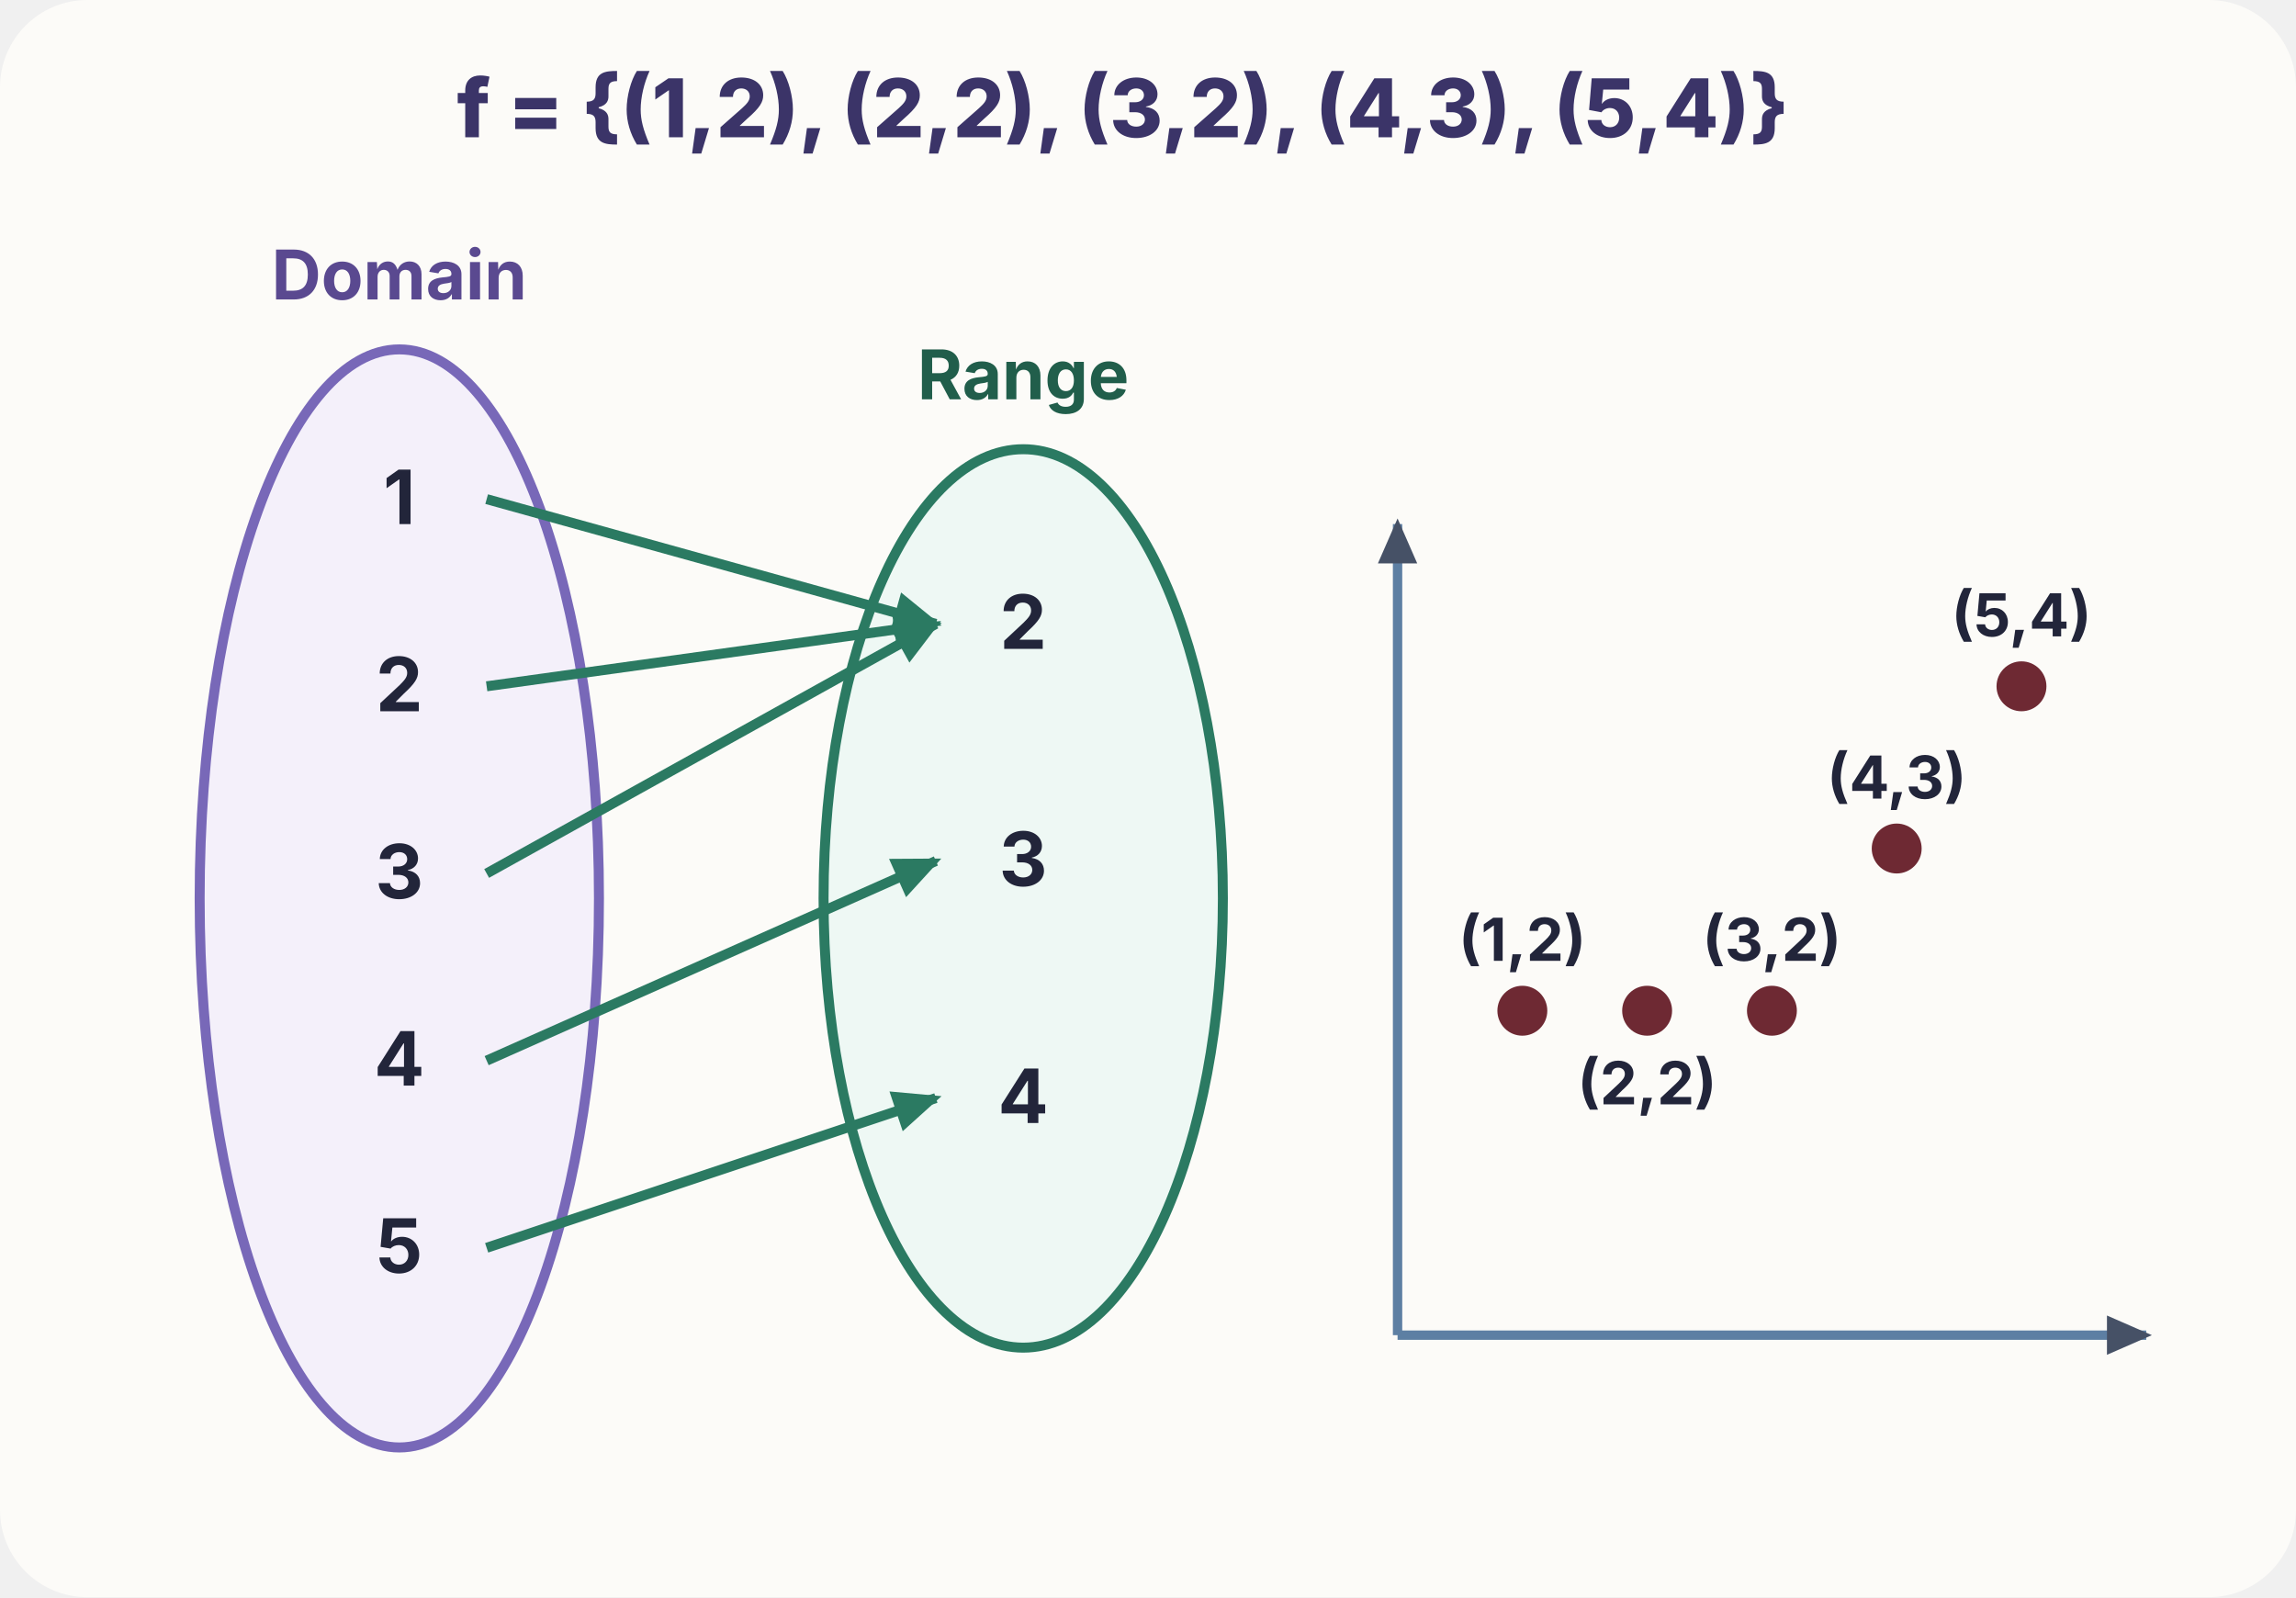
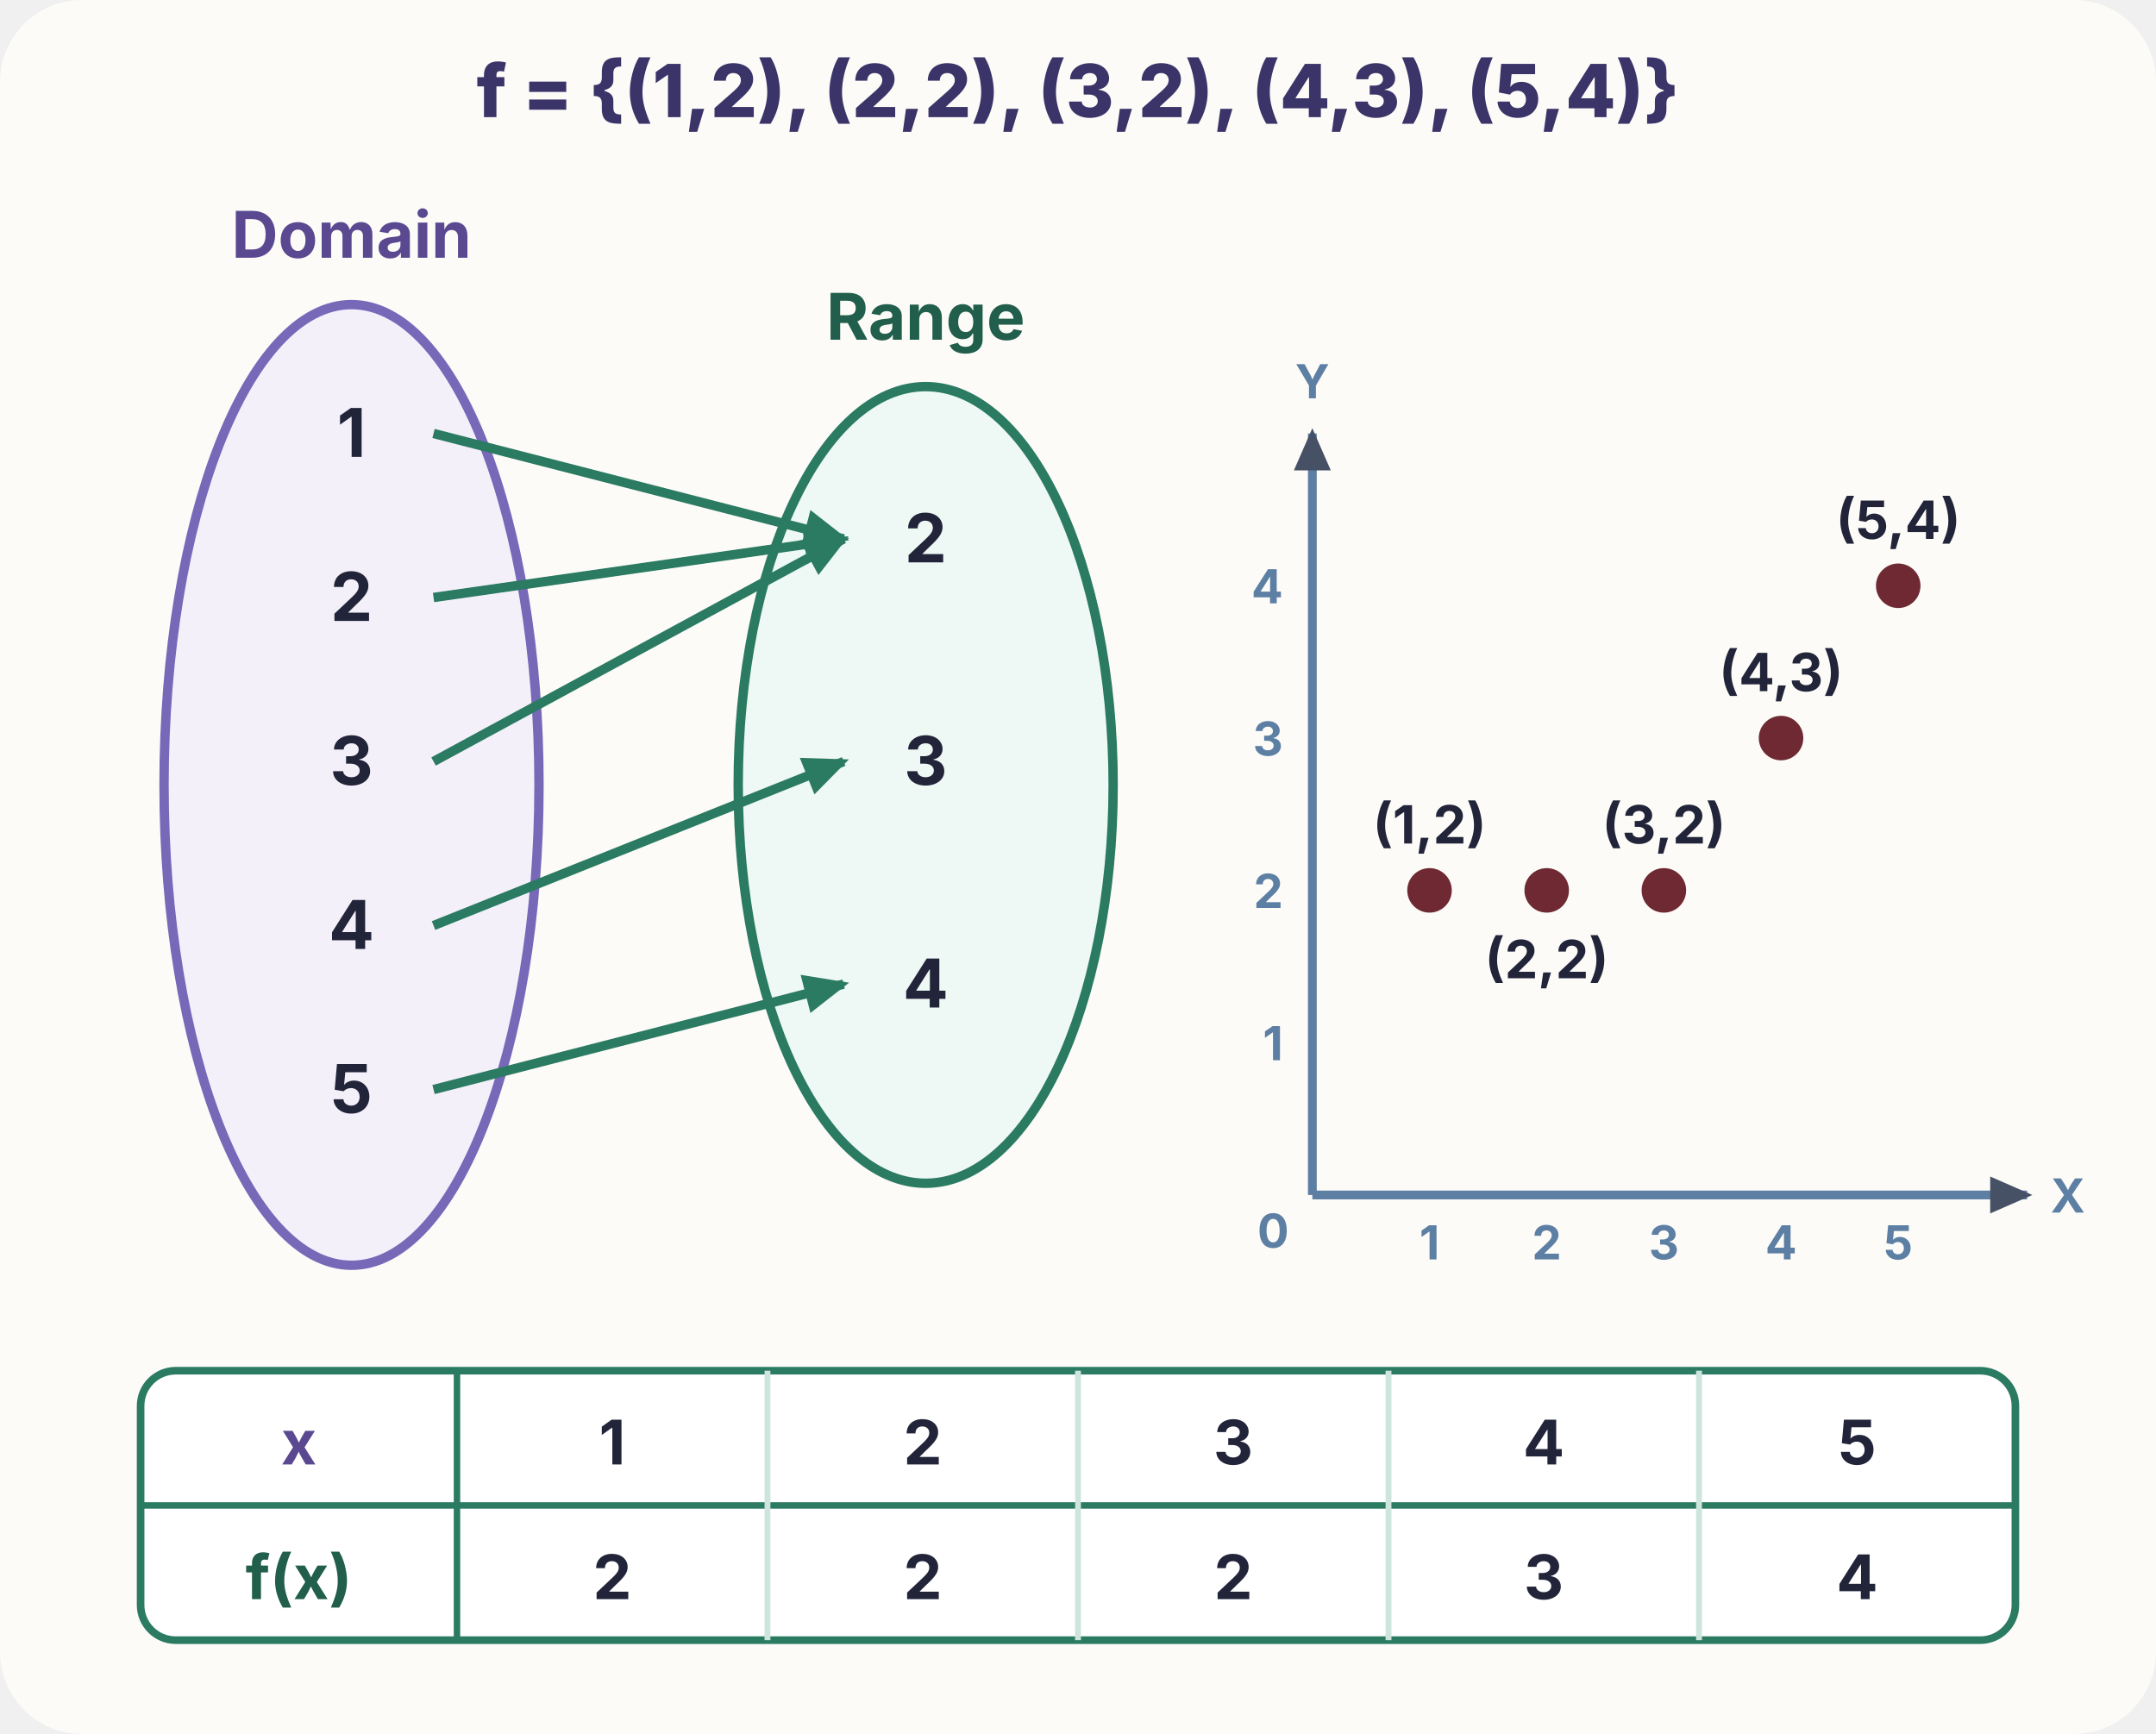
- <svg xmlns="http://www.w3.org/2000/svg" viewBox="0 0 368 256" width="100%" role="img" aria-label="Many-to-one arrow diagram and graph for Exercise 1.4 Q3">
+ <svg xmlns="http://www.w3.org/2000/svg" viewBox="0 0 368 296" width="100%" role="img" aria-label="Many-to-one arrow diagram, table and graph for Exercise 1.4 Q3">
  <defs>
    <marker id="arr" viewBox="0 0 10 10" refX="8" refY="5" markerWidth="6" markerHeight="6" orient="auto-start-reverse">
      <path d="M1 1.5 L9 5 L1 8.5 Z" fill="#465166" />
-     </marker>
-     <marker id="arrAccent" viewBox="0 0 10 10" refX="8" refY="5" markerWidth="6" markerHeight="6" orient="auto-start-reverse">
-       <path d="M1 1.5 L9 5 L1 8.5 Z" fill="#6E2933" />
    </marker>
    <marker id="arrTeal" viewBox="0 0 10 10" refX="8" refY="5" markerWidth="6" markerHeight="6" orient="auto-start-reverse">
      <path d="M1 1.5 L9 5 L1 8.5 Z" fill="#2B7A62" />
    </marker>
  </defs>
  <rect width="100%" height="100%" rx="14" fill="#FCFBF8" />
-   <text x="180" y="22" font-family="system-ui,-apple-system,sans-serif" font-size="13" font-weight="800" fill="#3B3468" text-anchor="middle">f = {(1,2), (2,2), (3,2), (4,3), (5,4)}</text>
-   <ellipse cx="64" cy="144" rx="32" ry="88" fill="#F4F0FA" stroke="#7868B8" stroke-width="1.6" />
-   <ellipse cx="164" cy="144" rx="32" ry="72" fill="#EEF8F4" stroke="#2B7A62" stroke-width="1.6" />
-   <text x="64" y="48" font-family="system-ui,-apple-system,sans-serif" font-size="11" font-weight="750" fill="#5A4990" text-anchor="middle">Domain</text>
-   <text x="164" y="64" font-family="system-ui,-apple-system,sans-serif" font-size="11" font-weight="750" fill="#215E4B" text-anchor="middle">Range</text>
-   <text x="64" y="84" font-family="system-ui,-apple-system,sans-serif" font-size="12" font-weight="750" fill="#22253A" text-anchor="middle">1</text>
-   <text x="64" y="114" font-family="system-ui,-apple-system,sans-serif" font-size="12" font-weight="750" fill="#22253A" text-anchor="middle">2</text>
-   <text x="64" y="144" font-family="system-ui,-apple-system,sans-serif" font-size="12" font-weight="750" fill="#22253A" text-anchor="middle">3</text>
-   <text x="64" y="174" font-family="system-ui,-apple-system,sans-serif" font-size="12" font-weight="750" fill="#22253A" text-anchor="middle">4</text>
-   <text x="64" y="204" font-family="system-ui,-apple-system,sans-serif" font-size="12" font-weight="750" fill="#22253A" text-anchor="middle">5</text>
-   <text x="164" y="104" font-family="system-ui,-apple-system,sans-serif" font-size="12" font-weight="750" fill="#22253A" text-anchor="middle">2</text>
-   <text x="164" y="142" font-family="system-ui,-apple-system,sans-serif" font-size="12" font-weight="750" fill="#22253A" text-anchor="middle">3</text>
-   <text x="164" y="180" font-family="system-ui,-apple-system,sans-serif" font-size="12" font-weight="750" fill="#22253A" text-anchor="middle">4</text>
-   <line x1="78" y1="80" x2="150" y2="100" stroke="#2B7A62" stroke-width="1.6" marker-end="url(#arrTeal)" />
-   <line x1="78" y1="110" x2="150" y2="100" stroke="#2B7A62" stroke-width="1.6" marker-end="url(#arrTeal)" />
-   <line x1="78" y1="140" x2="150" y2="100" stroke="#2B7A62" stroke-width="1.6" marker-end="url(#arrTeal)" />
-   <line x1="78" y1="170" x2="150" y2="138" stroke="#2B7A62" stroke-width="1.6" marker-end="url(#arrTeal)" />
-   <line x1="78" y1="200" x2="150" y2="176" stroke="#2B7A62" stroke-width="1.6" marker-end="url(#arrTeal)" />
-   <line x1="224" y1="214" x2="344" y2="214" stroke="#5D7FA3" stroke-width="1.5" marker-end="url(#arr)" />
-   <line x1="224" y1="214" x2="224" y2="84" stroke="#5D7FA3" stroke-width="1.5" marker-end="url(#arr)" />
-   <circle cx="244" cy="162" r="4" fill="#6E2933" />
-   <text x="244" y="154" font-family="system-ui,-apple-system,sans-serif" font-size="9.5" font-weight="700" fill="#22253A" text-anchor="middle">(1,2)</text>
-   <circle cx="264" cy="162" r="4" fill="#6E2933" />
-   <text x="264" y="177" font-family="system-ui,-apple-system,sans-serif" font-size="9.5" font-weight="700" fill="#22253A" text-anchor="middle">(2,2)</text>
-   <circle cx="284" cy="162" r="4" fill="#6E2933" />
-   <text x="284" y="154" font-family="system-ui,-apple-system,sans-serif" font-size="9.5" font-weight="700" fill="#22253A" text-anchor="middle">(3,2)</text>
-   <circle cx="304" cy="136" r="4" fill="#6E2933" />
-   <text x="304" y="128" font-family="system-ui,-apple-system,sans-serif" font-size="9.5" font-weight="700" fill="#22253A" text-anchor="middle">(4,3)</text>
-   <circle cx="324" cy="110" r="4" fill="#6E2933" />
-   <text x="324" y="102" font-family="system-ui,-apple-system,sans-serif" font-size="9.5" font-weight="700" fill="#22253A" text-anchor="middle">(5,4)</text>
+   <text x="184" y="20" font-family="system-ui,-apple-system,sans-serif" font-size="12.5" font-weight="800" fill="#3B3468" text-anchor="middle">f = {(1,2), (2,2), (3,2), (4,3), (5,4)}</text>
+   <ellipse cx="60" cy="134" rx="32" ry="82" fill="#F4F0FA" stroke="#7868B8" stroke-width="1.6" />
+   <ellipse cx="158" cy="134" rx="32" ry="68" fill="#EEF8F4" stroke="#2B7A62" stroke-width="1.6" />
+   <text x="60" y="44" font-family="system-ui,-apple-system,sans-serif" font-size="11" font-weight="750" fill="#5A4990" text-anchor="middle">Domain</text>
+   <text x="158" y="58" font-family="system-ui,-apple-system,sans-serif" font-size="11" font-weight="750" fill="#215E4B" text-anchor="middle">Range</text>
+   <g font-family="system-ui,-apple-system,sans-serif" font-size="11.5" font-weight="750" fill="#22253A" text-anchor="middle">
+     <text x="60" y="78">1</text>
+     <text x="60" y="106">2</text>
+     <text x="60" y="134">3</text>
+     <text x="60" y="162">4</text>
+     <text x="60" y="190">5</text>
+     <text x="158" y="96">2</text>
+     <text x="158" y="134">3</text>
+     <text x="158" y="172">4</text>
+   </g>
+   <line x1="74" y1="74" x2="144" y2="92" stroke="#2B7A62" stroke-width="1.6" marker-end="url(#arrTeal)" />
+   <line x1="74" y1="102" x2="144" y2="92" stroke="#2B7A62" stroke-width="1.6" marker-end="url(#arrTeal)" />
+   <line x1="74" y1="130" x2="144" y2="92" stroke="#2B7A62" stroke-width="1.6" marker-end="url(#arrTeal)" />
+   <line x1="74" y1="158" x2="144" y2="130" stroke="#2B7A62" stroke-width="1.6" marker-end="url(#arrTeal)" />
+   <line x1="74" y1="186" x2="144" y2="168" stroke="#2B7A62" stroke-width="1.6" marker-end="url(#arrTeal)" />
+   <line x1="224" y1="204" x2="346" y2="204" stroke="#5D7FA3" stroke-width="1.5" marker-end="url(#arr)" />
+   <line x1="224" y1="204" x2="224" y2="74" stroke="#5D7FA3" stroke-width="1.5" marker-end="url(#arr)" />
+   <g font-family="system-ui,-apple-system,sans-serif" font-size="8" font-weight="700" fill="#5D7FA3">
+     <text x="220" y="213" text-anchor="end">0</text>
+     <text x="244" y="215" text-anchor="middle">1</text>
+     <text x="264" y="215" text-anchor="middle">2</text>
+     <text x="284" y="215" text-anchor="middle">3</text>
+     <text x="304" y="215" text-anchor="middle">4</text>
+     <text x="324" y="215" text-anchor="middle">5</text>
+     <text x="350" y="207">X</text>
+     <text x="219" y="181" text-anchor="end">1</text>
+     <text x="219" y="155" text-anchor="end">2</text>
+     <text x="219" y="129" text-anchor="end">3</text>
+     <text x="219" y="103" text-anchor="end">4</text>
+     <text x="224" y="68" text-anchor="middle">Y</text>
+   </g>
+   <circle cx="244" cy="152" r="3.8" fill="#6E2933" />
+   <text x="244" y="144" font-family="system-ui,-apple-system,sans-serif" font-size="9" font-weight="700" fill="#22253A" text-anchor="middle">(1,2)</text>
+   <circle cx="264" cy="152" r="3.8" fill="#6E2933" />
+   <text x="264" y="167" font-family="system-ui,-apple-system,sans-serif" font-size="9" font-weight="700" fill="#22253A" text-anchor="middle">(2,2)</text>
+   <circle cx="284" cy="152" r="3.8" fill="#6E2933" />
+   <text x="284" y="144" font-family="system-ui,-apple-system,sans-serif" font-size="9" font-weight="700" fill="#22253A" text-anchor="middle">(3,2)</text>
+   <circle cx="304" cy="126" r="3.8" fill="#6E2933" />
+   <text x="304" y="118" font-family="system-ui,-apple-system,sans-serif" font-size="9" font-weight="700" fill="#22253A" text-anchor="middle">(4,3)</text>
+   <circle cx="324" cy="100" r="3.8" fill="#6E2933" />
+   <text x="324" y="92" font-family="system-ui,-apple-system,sans-serif" font-size="9" font-weight="700" fill="#22253A" text-anchor="middle">(5,4)</text>
+   <g transform="translate(24,234)" font-family="system-ui,-apple-system,sans-serif" font-size="10.5" font-weight="700" fill="#22253A" text-anchor="middle">
+     <rect x="0" y="0" width="320" height="46" rx="6" fill="#FFFFFF" stroke="#2B7A62" stroke-width="1.3" />
+     <line x1="0" y1="23" x2="320" y2="23" stroke="#2B7A62" stroke-width="1.1" />
+     <line x1="54" y1="0" x2="54" y2="46" stroke="#2B7A62" stroke-width="1.1" />
+     <line x1="107" y1="0" x2="107" y2="46" stroke="#CDE5DC" />
+     <line x1="160" y1="0" x2="160" y2="46" stroke="#CDE5DC" />
+     <line x1="213" y1="0" x2="213" y2="46" stroke="#CDE5DC" />
+     <line x1="266" y1="0" x2="266" y2="46" stroke="#CDE5DC" />
+     <text x="27" y="16" fill="#5A4990">x</text>
+     <text x="80.5" y="16">1</text>
+     <text x="133.5" y="16">2</text>
+     <text x="186.5" y="16">3</text>
+     <text x="239.5" y="16">4</text>
+     <text x="293" y="16">5</text>
+     <text x="27" y="39" fill="#215E4B">f(x)</text>
+     <text x="80.5" y="39">2</text>
+     <text x="133.5" y="39">2</text>
+     <text x="186.5" y="39">2</text>
+     <text x="239.5" y="39">3</text>
+     <text x="293" y="39">4</text>
+   </g>
</svg>
